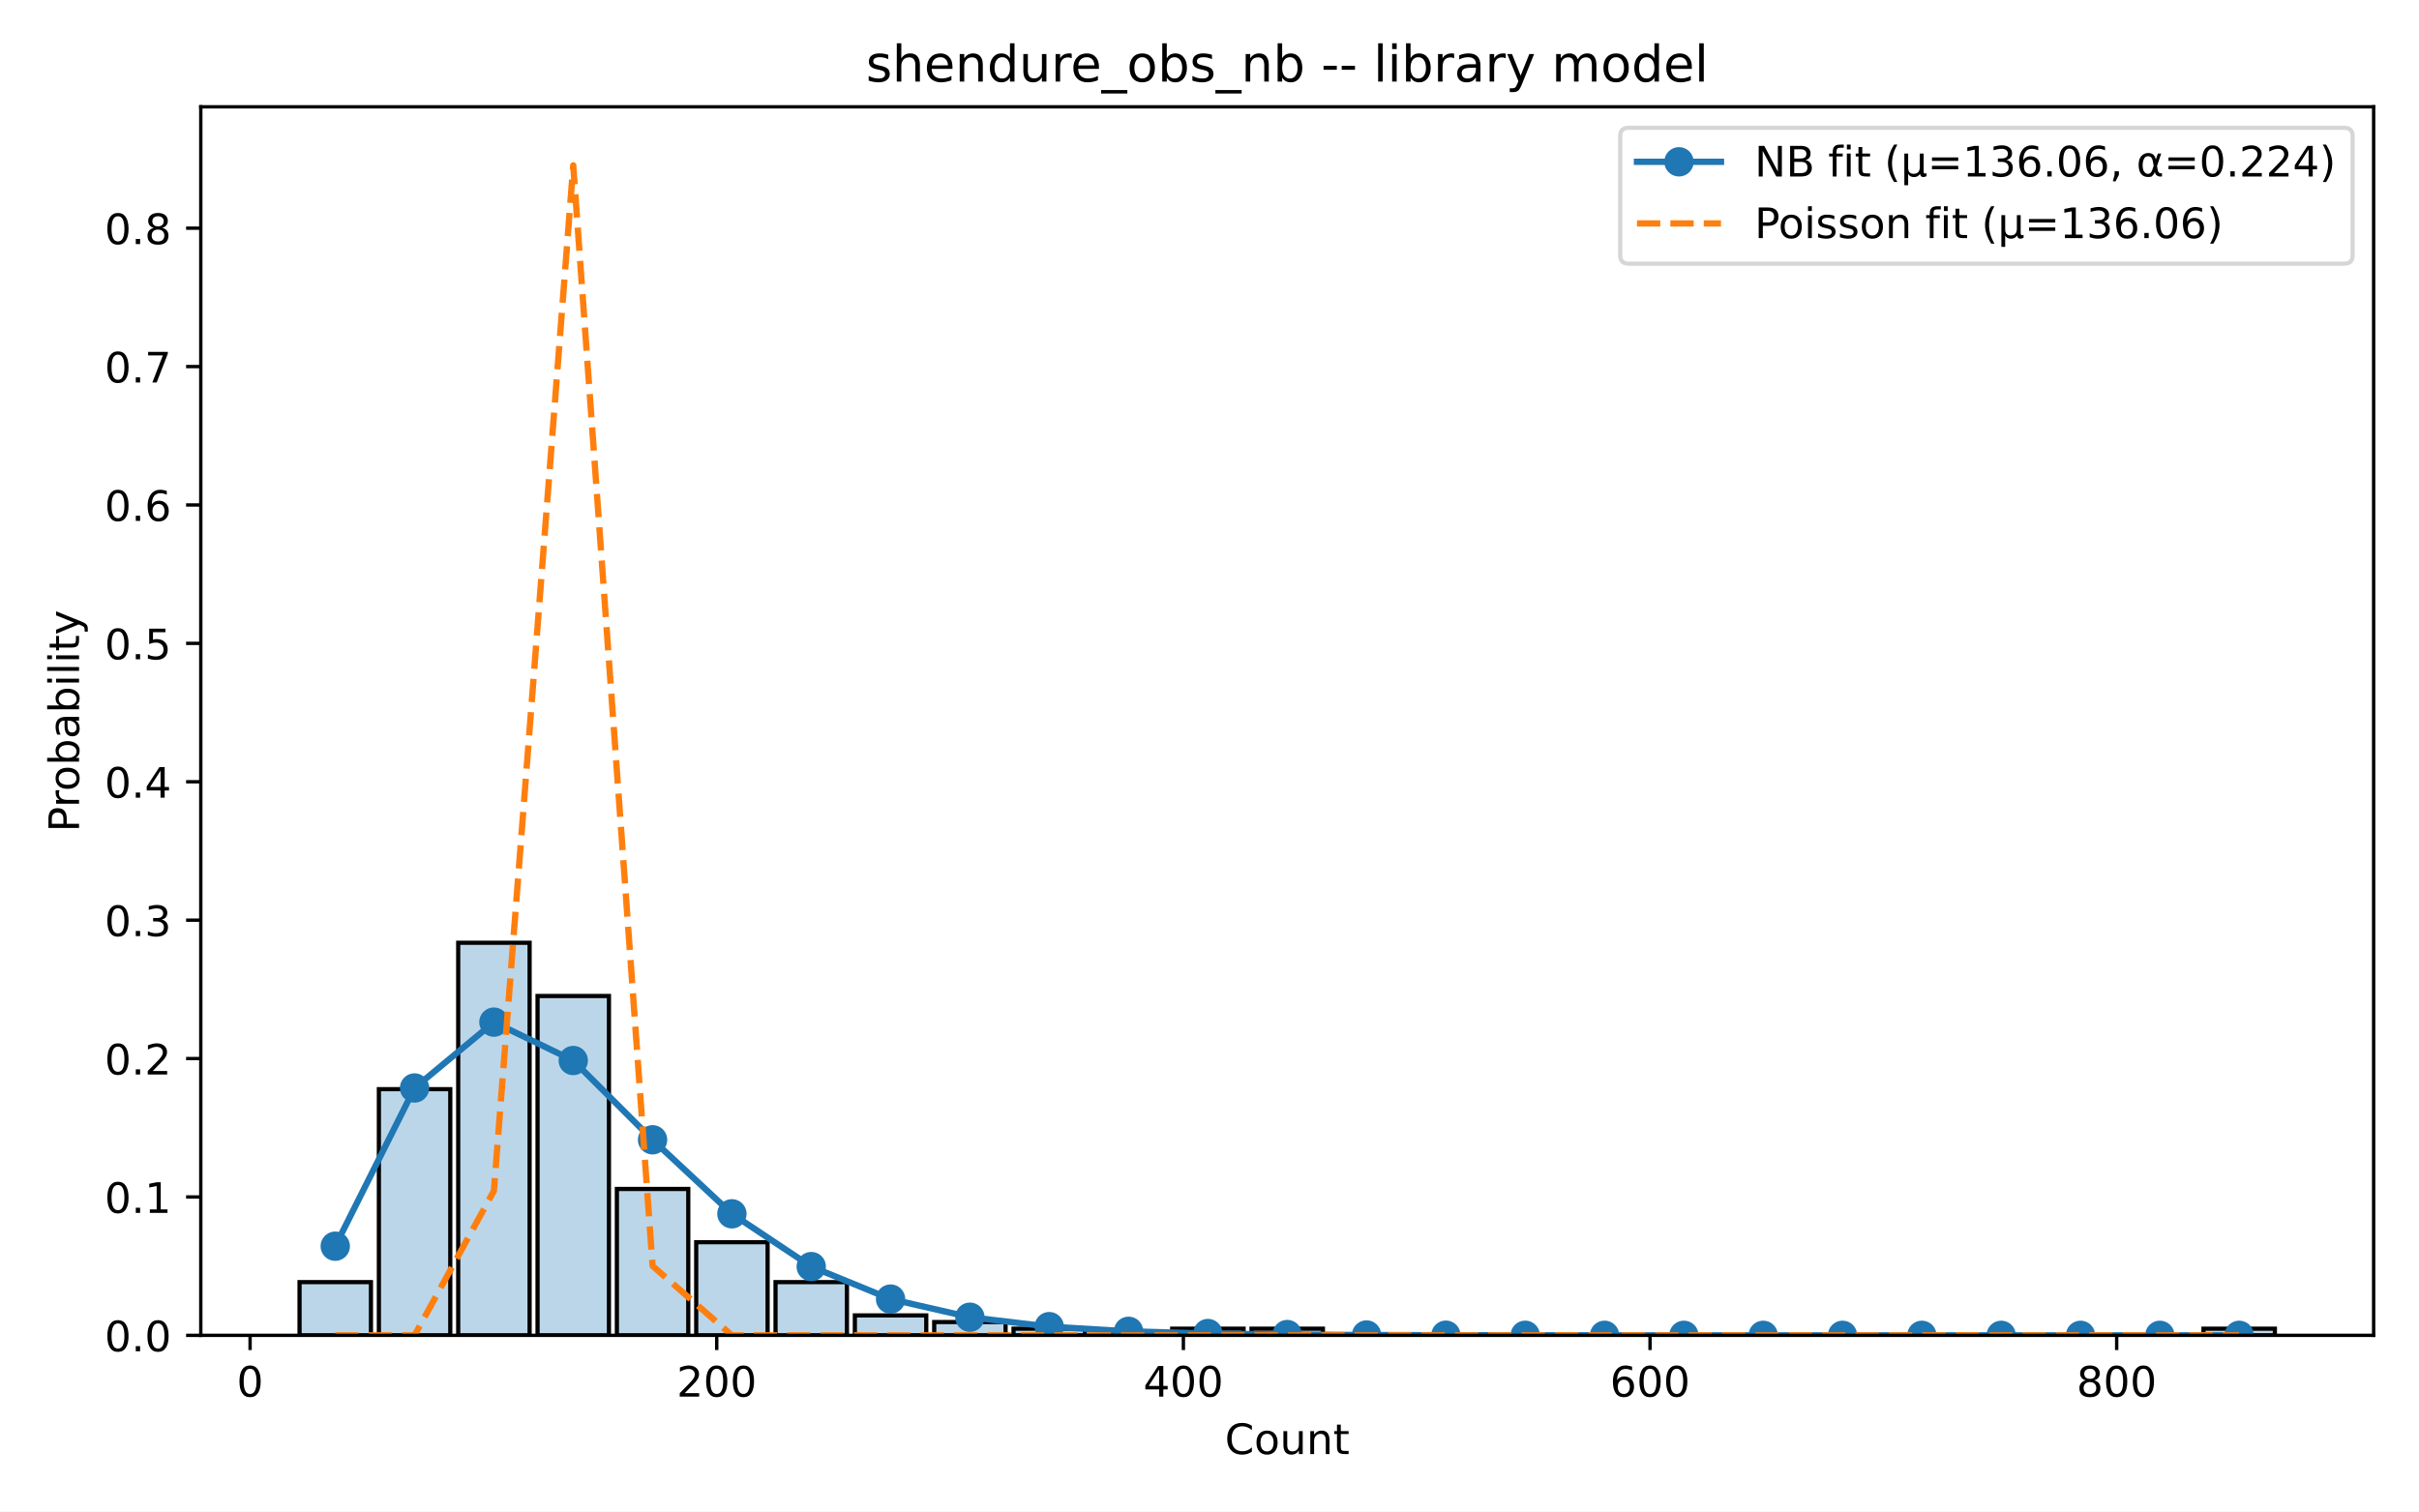
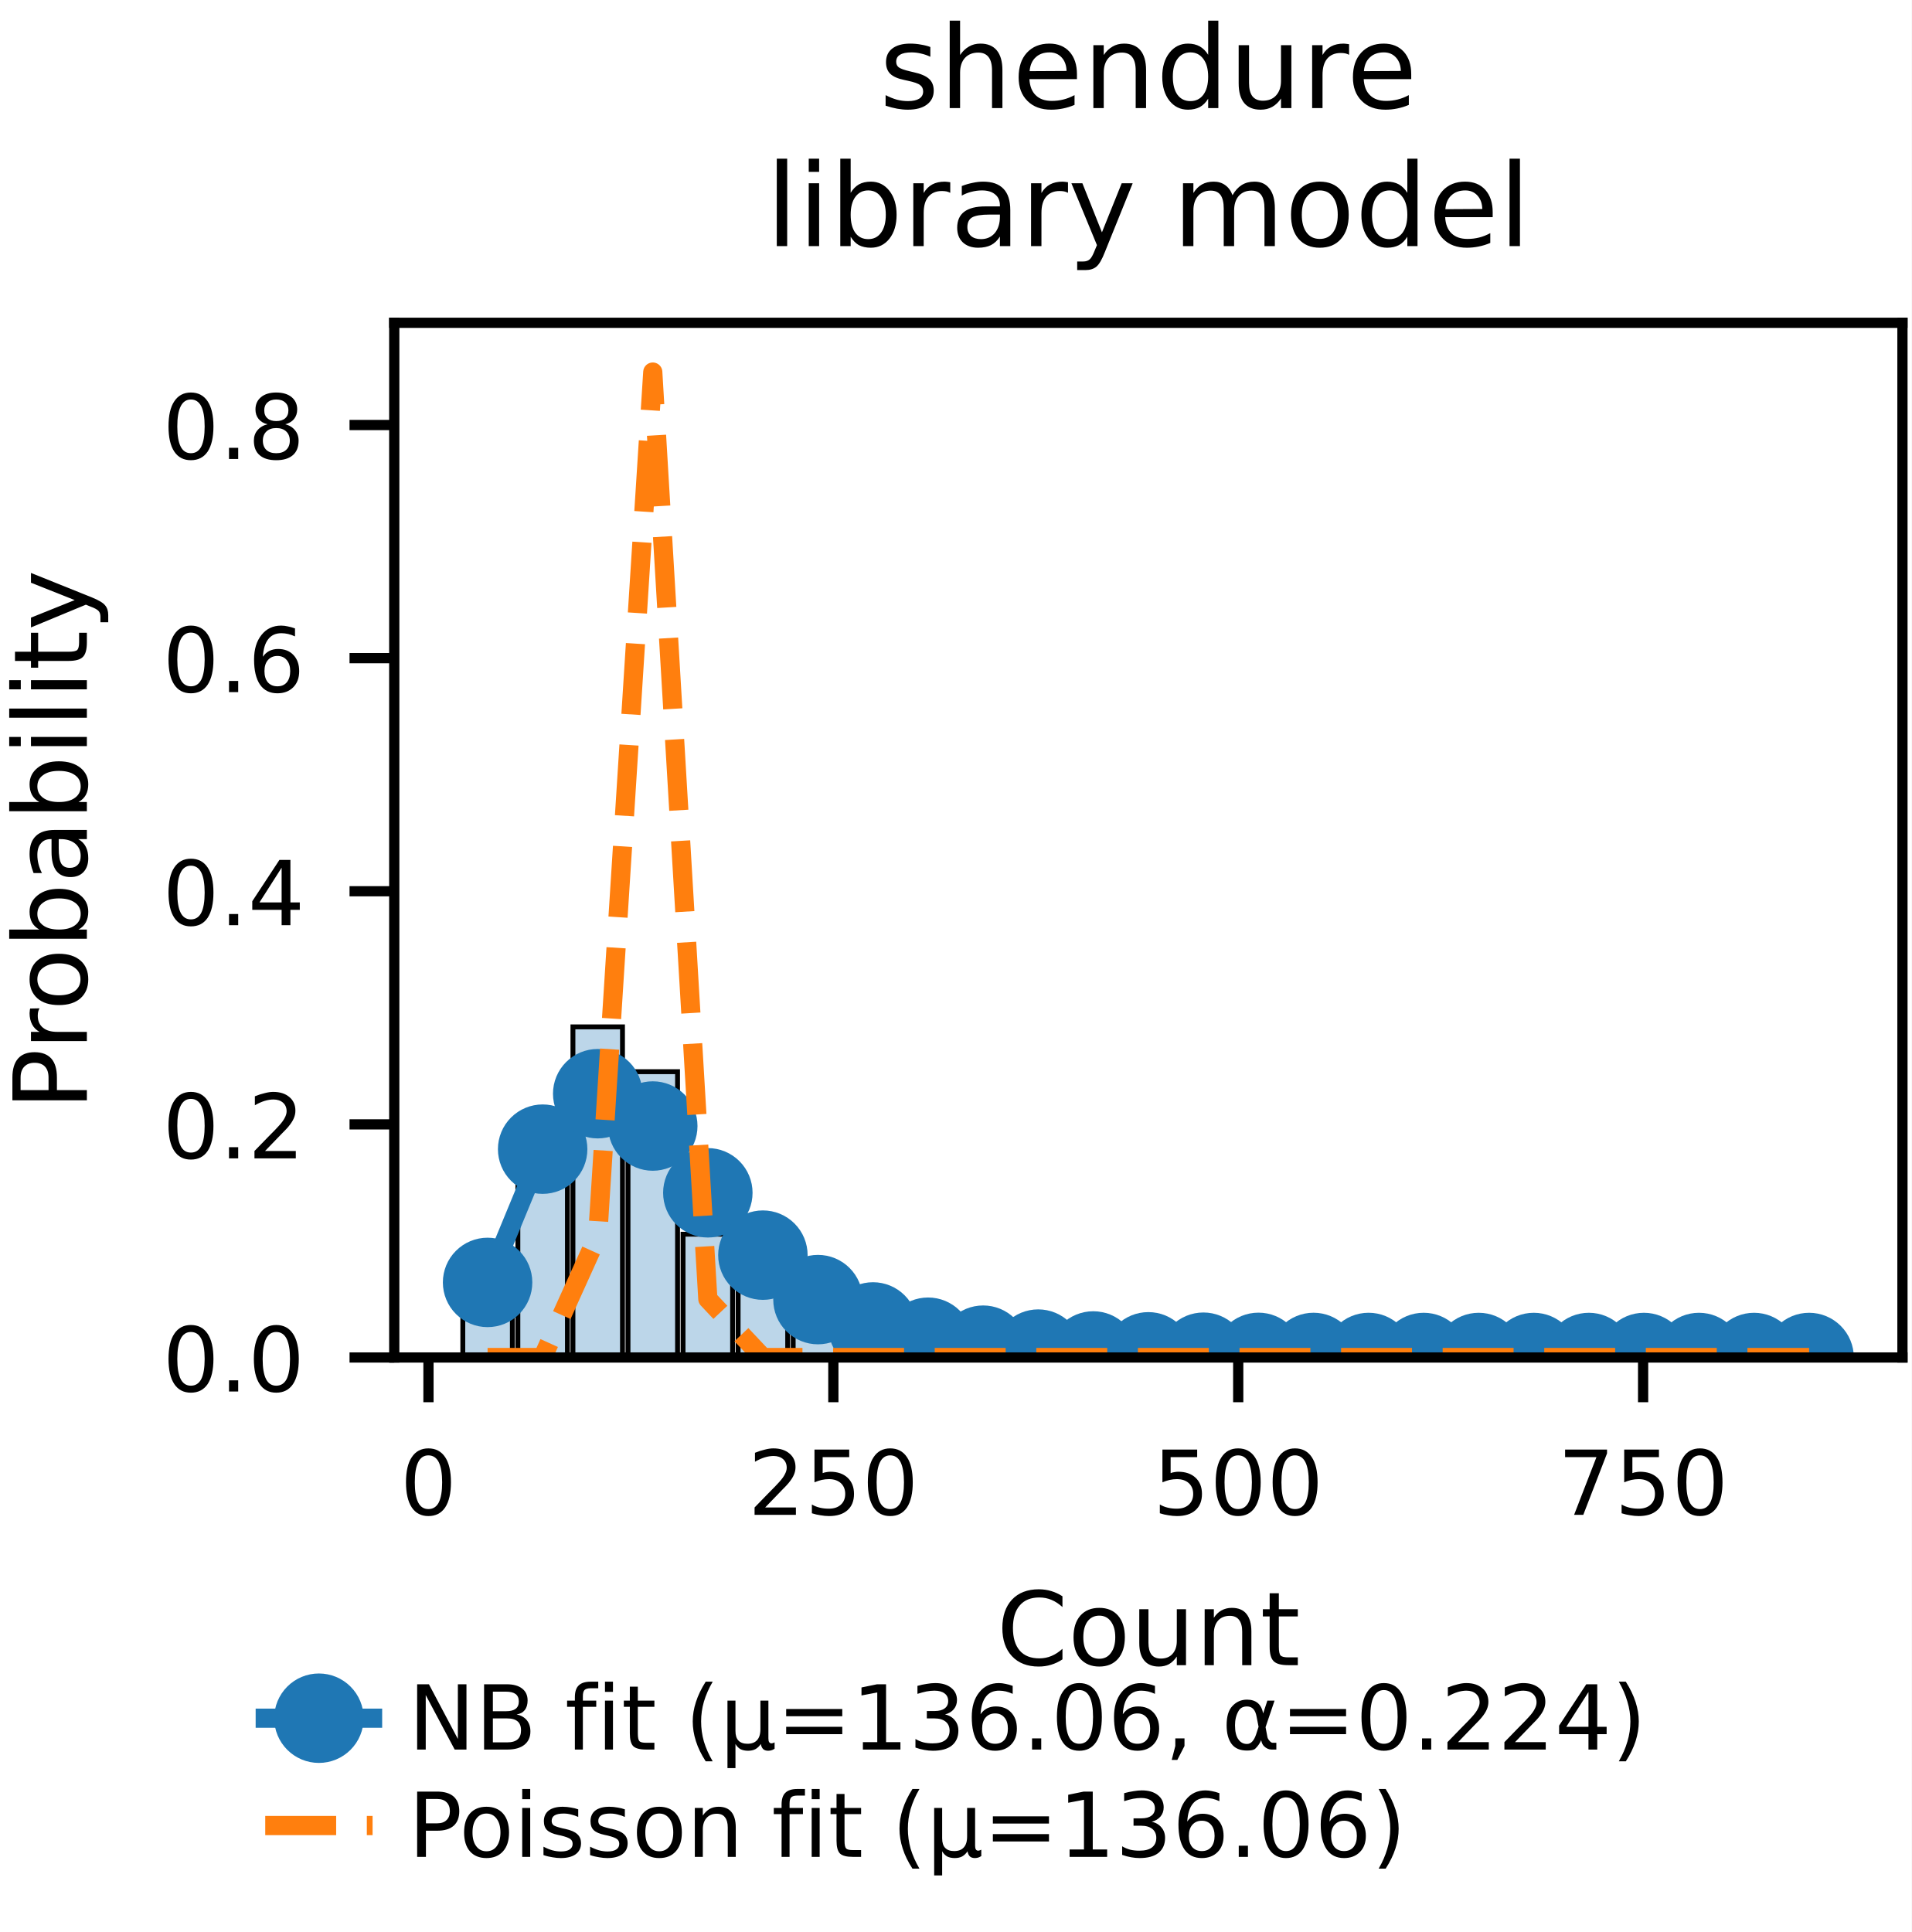
- <svg xmlns="http://www.w3.org/2000/svg" xmlns:xlink="http://www.w3.org/1999/xlink" width="576pt" height="360pt" viewBox="0 0 576 360" version="1.1">
+ <svg xmlns="http://www.w3.org/2000/svg" xmlns:xlink="http://www.w3.org/1999/xlink" width="149.6pt" height="151.2pt" viewBox="0 0 149.6 151.2" version="1.1">
  <defs>
    <style type="text/css">*{stroke-linejoin: round; stroke-linecap: butt}</style>
  </defs>
  <g id="figure_1">
    <g id="patch_1">
-       <path d="M 0 360  L 576 360  L 576 0  L 0 0  z " style="fill: #ffffff" />
+       <path d="M 0 151.2  L 149.6 151.2  L 149.6 0  L 0 0  z " style="fill: #ffffff" />
    </g>
    <g id="axes_1">
      <g id="patch_2">
-         <path d="M 47.81 318.04  L 565.2 318.04  L 565.2 25.44  L 47.81 25.44  z " style="fill: #ffffff" />
+         <path d="M 30.853 106.239  L 148.88 106.239  L 148.88 25.262  L 30.853 25.262  z " style="fill: #ffffff" />
      </g>
      <g id="patch_3">
-         <path d="M 71.328 318.04  L 88.328 318.04  L 88.328 305.362  L 71.328 305.362  z " clip-path="url(#p4a49d99db8)" style="fill: #1f77b4; fill-opacity: 0.3; stroke: #000000; stroke-linejoin: miter" />
+         <path d="M 36.218 106.239  L 40.096 106.239  L 40.096 102.73  L 36.218 102.73  z " clip-path="url(#pb33bfe26f0)" style="fill: #1f77b4; fill-opacity: 0.3; stroke: #000000; stroke-width: 0.381; stroke-linejoin: miter" />
      </g>
      <g id="patch_4">
-         <path d="M 90.217 318.04  L 107.218 318.04  L 107.218 259.406  L 90.217 259.406  z " clip-path="url(#p4a49d99db8)" style="fill: #1f77b4; fill-opacity: 0.3; stroke: #000000; stroke-linejoin: miter" />
+         <path d="M 40.527 106.239  L 44.405 106.239  L 44.405 90.012  L 40.527 90.012  z " clip-path="url(#pb33bfe26f0)" style="fill: #1f77b4; fill-opacity: 0.3; stroke: #000000; stroke-width: 0.381; stroke-linejoin: miter" />
      </g>
      <g id="patch_5">
-         <path d="M 109.107 318.04  L 126.108 318.04  L 126.108 224.543  L 109.107 224.543  z " clip-path="url(#p4a49d99db8)" style="fill: #1f77b4; fill-opacity: 0.3; stroke: #000000; stroke-linejoin: miter" />
+         <path d="M 44.836 106.239  L 48.714 106.239  L 48.714 80.364  L 44.836 80.364  z " clip-path="url(#pb33bfe26f0)" style="fill: #1f77b4; fill-opacity: 0.3; stroke: #000000; stroke-width: 0.381; stroke-linejoin: miter" />
      </g>
      <g id="patch_6">
-         <path d="M 127.997 318.04  L 144.998 318.04  L 144.998 237.22  L 127.997 237.22  z " clip-path="url(#p4a49d99db8)" style="fill: #1f77b4; fill-opacity: 0.3; stroke: #000000; stroke-linejoin: miter" />
+         <path d="M 49.145 106.239  L 53.023 106.239  L 53.023 83.872  L 49.145 83.872  z " clip-path="url(#pb33bfe26f0)" style="fill: #1f77b4; fill-opacity: 0.3; stroke: #000000; stroke-width: 0.381; stroke-linejoin: miter" />
      </g>
      <g id="patch_7">
-         <path d="M 146.887 318.04  L 163.887 318.04  L 163.887 283.177  L 146.887 283.177  z " clip-path="url(#p4a49d99db8)" style="fill: #1f77b4; fill-opacity: 0.3; stroke: #000000; stroke-linejoin: miter" />
+         <path d="M 53.454 106.239  L 57.332 106.239  L 57.332 96.59  L 53.454 96.59  z " clip-path="url(#pb33bfe26f0)" style="fill: #1f77b4; fill-opacity: 0.3; stroke: #000000; stroke-width: 0.381; stroke-linejoin: miter" />
      </g>
      <g id="patch_8">
-         <path d="M 165.776 318.04  L 182.777 318.04  L 182.777 295.854  L 165.776 295.854  z " clip-path="url(#p4a49d99db8)" style="fill: #1f77b4; fill-opacity: 0.3; stroke: #000000; stroke-linejoin: miter" />
+         <path d="M 57.763 106.239  L 61.642 106.239  L 61.642 100.099  L 57.763 100.099  z " clip-path="url(#pb33bfe26f0)" style="fill: #1f77b4; fill-opacity: 0.3; stroke: #000000; stroke-width: 0.381; stroke-linejoin: miter" />
      </g>
      <g id="patch_9">
-         <path d="M 184.666 318.04  L 201.667 318.04  L 201.667 305.362  L 184.666 305.362  z " clip-path="url(#p4a49d99db8)" style="fill: #1f77b4; fill-opacity: 0.3; stroke: #000000; stroke-linejoin: miter" />
+         <path d="M 62.072 106.239  L 65.951 106.239  L 65.951 102.73  L 62.072 102.73  z " clip-path="url(#pb33bfe26f0)" style="fill: #1f77b4; fill-opacity: 0.3; stroke: #000000; stroke-width: 0.381; stroke-linejoin: miter" />
      </g>
      <g id="patch_10">
-         <path d="M 203.556 318.04  L 220.557 318.04  L 220.557 313.286  L 203.556 313.286  z " clip-path="url(#p4a49d99db8)" style="fill: #1f77b4; fill-opacity: 0.3; stroke: #000000; stroke-linejoin: miter" />
+         <path d="M 66.382 106.239  L 70.26 106.239  L 70.26 104.923  L 66.382 104.923  z " clip-path="url(#pb33bfe26f0)" style="fill: #1f77b4; fill-opacity: 0.3; stroke: #000000; stroke-width: 0.381; stroke-linejoin: miter" />
      </g>
      <g id="patch_11">
-         <path d="M 222.446 318.04  L 239.446 318.04  L 239.446 314.871  L 222.446 314.871  z " clip-path="url(#p4a49d99db8)" style="fill: #1f77b4; fill-opacity: 0.3; stroke: #000000; stroke-linejoin: miter" />
+         <path d="M 70.691 106.239  L 74.569 106.239  L 74.569 105.362  L 70.691 105.362  z " clip-path="url(#pb33bfe26f0)" style="fill: #1f77b4; fill-opacity: 0.3; stroke: #000000; stroke-width: 0.381; stroke-linejoin: miter" />
      </g>
      <g id="patch_12">
-         <path d="M 241.335 318.04  L 258.336 318.04  L 258.336 316.455  L 241.335 316.455  z " clip-path="url(#p4a49d99db8)" style="fill: #1f77b4; fill-opacity: 0.3; stroke: #000000; stroke-linejoin: miter" />
+         <path d="M 75 106.239  L 78.878 106.239  L 78.878 105.8  L 75 105.8  z " clip-path="url(#pb33bfe26f0)" style="fill: #1f77b4; fill-opacity: 0.3; stroke: #000000; stroke-width: 0.381; stroke-linejoin: miter" />
      </g>
      <g id="patch_13">
-         <path d="M 260.225 318.04  L 277.226 318.04  L 277.226 318.04  L 260.225 318.04  z " clip-path="url(#p4a49d99db8)" style="fill: #1f77b4; fill-opacity: 0.3; stroke: #000000; stroke-linejoin: miter" />
+         <path d="M 79.309 106.239  L 83.187 106.239  L 83.187 106.239  L 79.309 106.239  z " clip-path="url(#pb33bfe26f0)" style="fill: #1f77b4; fill-opacity: 0.3; stroke: #000000; stroke-width: 0.381; stroke-linejoin: miter" />
      </g>
      <g id="patch_14">
-         <path d="M 279.115 318.04  L 296.116 318.04  L 296.116 316.455  L 279.115 316.455  z " clip-path="url(#p4a49d99db8)" style="fill: #1f77b4; fill-opacity: 0.3; stroke: #000000; stroke-linejoin: miter" />
+         <path d="M 83.618 106.239  L 87.496 106.239  L 87.496 105.8  L 83.618 105.8  z " clip-path="url(#pb33bfe26f0)" style="fill: #1f77b4; fill-opacity: 0.3; stroke: #000000; stroke-width: 0.381; stroke-linejoin: miter" />
      </g>
      <g id="patch_15">
-         <path d="M 298.005 318.04  L 315.005 318.04  L 315.005 316.455  L 298.005 316.455  z " clip-path="url(#p4a49d99db8)" style="fill: #1f77b4; fill-opacity: 0.3; stroke: #000000; stroke-linejoin: miter" />
+         <path d="M 87.927 106.239  L 91.806 106.239  L 91.806 105.8  L 87.927 105.8  z " clip-path="url(#pb33bfe26f0)" style="fill: #1f77b4; fill-opacity: 0.3; stroke: #000000; stroke-width: 0.381; stroke-linejoin: miter" />
      </g>
      <g id="patch_16">
-         <path d="M 316.894 318.04  L 333.895 318.04  L 333.895 318.04  L 316.894 318.04  z " clip-path="url(#p4a49d99db8)" style="fill: #1f77b4; fill-opacity: 0.3; stroke: #000000; stroke-linejoin: miter" />
+         <path d="M 92.236 106.239  L 96.115 106.239  L 96.115 106.239  L 92.236 106.239  z " clip-path="url(#pb33bfe26f0)" style="fill: #1f77b4; fill-opacity: 0.3; stroke: #000000; stroke-width: 0.381; stroke-linejoin: miter" />
      </g>
      <g id="patch_17">
-         <path d="M 335.784 318.04  L 352.785 318.04  L 352.785 318.04  L 335.784 318.04  z " clip-path="url(#p4a49d99db8)" style="fill: #1f77b4; fill-opacity: 0.3; stroke: #000000; stroke-linejoin: miter" />
+         <path d="M 96.546 106.239  L 100.424 106.239  L 100.424 106.239  L 96.546 106.239  z " clip-path="url(#pb33bfe26f0)" style="fill: #1f77b4; fill-opacity: 0.3; stroke: #000000; stroke-width: 0.381; stroke-linejoin: miter" />
      </g>
      <g id="patch_18">
-         <path d="M 354.674 318.04  L 371.675 318.04  L 371.675 318.04  L 354.674 318.04  z " clip-path="url(#p4a49d99db8)" style="fill: #1f77b4; fill-opacity: 0.3; stroke: #000000; stroke-linejoin: miter" />
+         <path d="M 100.855 106.239  L 104.733 106.239  L 104.733 106.239  L 100.855 106.239  z " clip-path="url(#pb33bfe26f0)" style="fill: #1f77b4; fill-opacity: 0.3; stroke: #000000; stroke-width: 0.381; stroke-linejoin: miter" />
      </g>
      <g id="patch_19">
-         <path d="M 373.564 318.04  L 390.564 318.04  L 390.564 318.04  L 373.564 318.04  z " clip-path="url(#p4a49d99db8)" style="fill: #1f77b4; fill-opacity: 0.3; stroke: #000000; stroke-linejoin: miter" />
+         <path d="M 105.164 106.239  L 109.042 106.239  L 109.042 106.239  L 105.164 106.239  z " clip-path="url(#pb33bfe26f0)" style="fill: #1f77b4; fill-opacity: 0.3; stroke: #000000; stroke-width: 0.381; stroke-linejoin: miter" />
      </g>
      <g id="patch_20">
-         <path d="M 392.453 318.04  L 409.454 318.04  L 409.454 318.04  L 392.453 318.04  z " clip-path="url(#p4a49d99db8)" style="fill: #1f77b4; fill-opacity: 0.3; stroke: #000000; stroke-linejoin: miter" />
+         <path d="M 109.473 106.239  L 113.351 106.239  L 113.351 106.239  L 109.473 106.239  z " clip-path="url(#pb33bfe26f0)" style="fill: #1f77b4; fill-opacity: 0.3; stroke: #000000; stroke-width: 0.381; stroke-linejoin: miter" />
      </g>
      <g id="patch_21">
-         <path d="M 411.343 318.04  L 428.344 318.04  L 428.344 318.04  L 411.343 318.04  z " clip-path="url(#p4a49d99db8)" style="fill: #1f77b4; fill-opacity: 0.3; stroke: #000000; stroke-linejoin: miter" />
+         <path d="M 113.782 106.239  L 117.66 106.239  L 117.66 106.239  L 113.782 106.239  z " clip-path="url(#pb33bfe26f0)" style="fill: #1f77b4; fill-opacity: 0.3; stroke: #000000; stroke-width: 0.381; stroke-linejoin: miter" />
      </g>
      <g id="patch_22">
-         <path d="M 430.233 318.04  L 447.234 318.04  L 447.234 318.04  L 430.233 318.04  z " clip-path="url(#p4a49d99db8)" style="fill: #1f77b4; fill-opacity: 0.3; stroke: #000000; stroke-linejoin: miter" />
+         <path d="M 118.091 106.239  L 121.969 106.239  L 121.969 106.239  L 118.091 106.239  z " clip-path="url(#pb33bfe26f0)" style="fill: #1f77b4; fill-opacity: 0.3; stroke: #000000; stroke-width: 0.381; stroke-linejoin: miter" />
      </g>
      <g id="patch_23">
-         <path d="M 449.123 318.04  L 466.123 318.04  L 466.123 318.04  L 449.123 318.04  z " clip-path="url(#p4a49d99db8)" style="fill: #1f77b4; fill-opacity: 0.3; stroke: #000000; stroke-linejoin: miter" />
+         <path d="M 122.4 106.239  L 126.279 106.239  L 126.279 106.239  L 122.4 106.239  z " clip-path="url(#pb33bfe26f0)" style="fill: #1f77b4; fill-opacity: 0.3; stroke: #000000; stroke-width: 0.381; stroke-linejoin: miter" />
      </g>
      <g id="patch_24">
-         <path d="M 468.012 318.04  L 485.013 318.04  L 485.013 318.04  L 468.012 318.04  z " clip-path="url(#p4a49d99db8)" style="fill: #1f77b4; fill-opacity: 0.3; stroke: #000000; stroke-linejoin: miter" />
+         <path d="M 126.71 106.239  L 130.588 106.239  L 130.588 106.239  L 126.71 106.239  z " clip-path="url(#pb33bfe26f0)" style="fill: #1f77b4; fill-opacity: 0.3; stroke: #000000; stroke-width: 0.381; stroke-linejoin: miter" />
      </g>
      <g id="patch_25">
-         <path d="M 486.902 318.04  L 503.903 318.04  L 503.903 318.04  L 486.902 318.04  z " clip-path="url(#p4a49d99db8)" style="fill: #1f77b4; fill-opacity: 0.3; stroke: #000000; stroke-linejoin: miter" />
+         <path d="M 131.019 106.239  L 134.897 106.239  L 134.897 106.239  L 131.019 106.239  z " clip-path="url(#pb33bfe26f0)" style="fill: #1f77b4; fill-opacity: 0.3; stroke: #000000; stroke-width: 0.381; stroke-linejoin: miter" />
      </g>
      <g id="patch_26">
-         <path d="M 505.792 318.04  L 522.793 318.04  L 522.793 318.04  L 505.792 318.04  z " clip-path="url(#p4a49d99db8)" style="fill: #1f77b4; fill-opacity: 0.3; stroke: #000000; stroke-linejoin: miter" />
+         <path d="M 135.328 106.239  L 139.206 106.239  L 139.206 106.239  L 135.328 106.239  z " clip-path="url(#pb33bfe26f0)" style="fill: #1f77b4; fill-opacity: 0.3; stroke: #000000; stroke-width: 0.381; stroke-linejoin: miter" />
      </g>
      <g id="patch_27">
-         <path d="M 524.682 318.04  L 541.682 318.04  L 541.682 316.455  L 524.682 316.455  z " clip-path="url(#p4a49d99db8)" style="fill: #1f77b4; fill-opacity: 0.3; stroke: #000000; stroke-linejoin: miter" />
+         <path d="M 139.637 106.239  L 143.515 106.239  L 143.515 105.8  L 139.637 105.8  z " clip-path="url(#pb33bfe26f0)" style="fill: #1f77b4; fill-opacity: 0.3; stroke: #000000; stroke-width: 0.381; stroke-linejoin: miter" />
      </g>
      <g id="matplotlib.axis_1">
        <g id="xtick_1">
          <g id="line2d_1">
            <defs>
-               <path id="m547b932830" d="M 0 0  L 0 3.5  " style="stroke: #000000; stroke-width: 0.8" />
+               <path id="m28bc0f1071" d="M 0 0  L 0 3.5  " style="stroke: #000000; stroke-width: 0.8" />
            </defs>
            <g>
-               <use xlink:href="#m547b932830" x="59.549" y="318.04" style="stroke: #000000; stroke-width: 0.8" />
+               <use xlink:href="#m28bc0f1071" x="33.531" y="106.239" style="stroke: #000000; stroke-width: 0.8" />
            </g>
          </g>
          <g id="text_1">
-             <text style="font-size: 10px; font-family: 'DejaVu Sans', 'Bitstream Vera Sans', 'Computer Modern Sans Serif', 'Lucida Grande', 'Verdana', 'Geneva', 'Lucid', 'Arial', 'Helvetica', 'Avant Garde', sans-serif; text-anchor: middle" x="59.549" y="332.638" transform="rotate(-0 59.54942 332.6384)">0</text>
+             <text style="font-size: 7px; font-family: 'DejaVu Sans', 'Bitstream Vera Sans', 'Computer Modern Sans Serif', 'Lucida Grande', 'Verdana', 'Geneva', 'Lucid', 'Arial', 'Helvetica', 'Avant Garde', sans-serif; text-anchor: middle" x="33.531" y="118.557" transform="rotate(-0 33.53081 118.5573)">0</text>
          </g>
        </g>
        <g id="xtick_2">
          <g id="line2d_2">
            <g>
-               <use xlink:href="#m547b932830" x="170.666" y="318.04" style="stroke: #000000; stroke-width: 0.8" />
+               <use xlink:href="#m28bc0f1071" x="65.216" y="106.239" style="stroke: #000000; stroke-width: 0.8" />
            </g>
          </g>
          <g id="text_2">
-             <text style="font-size: 10px; font-family: 'DejaVu Sans', 'Bitstream Vera Sans', 'Computer Modern Sans Serif', 'Lucida Grande', 'Verdana', 'Geneva', 'Lucid', 'Arial', 'Helvetica', 'Avant Garde', sans-serif; text-anchor: middle" x="170.666" y="332.638" transform="rotate(-0 170.6655 332.6384)">200</text>
+             <text style="font-size: 7px; font-family: 'DejaVu Sans', 'Bitstream Vera Sans', 'Computer Modern Sans Serif', 'Lucida Grande', 'Verdana', 'Geneva', 'Lucid', 'Arial', 'Helvetica', 'Avant Garde', sans-serif; text-anchor: middle" x="65.216" y="118.557" transform="rotate(-0 65.21562 118.5573)">250</text>
          </g>
        </g>
        <g id="xtick_3">
          <g id="line2d_3">
            <g>
-               <use xlink:href="#m547b932830" x="281.782" y="318.04" style="stroke: #000000; stroke-width: 0.8" />
+               <use xlink:href="#m28bc0f1071" x="96.9" y="106.239" style="stroke: #000000; stroke-width: 0.8" />
            </g>
          </g>
          <g id="text_3">
-             <text style="font-size: 10px; font-family: 'DejaVu Sans', 'Bitstream Vera Sans', 'Computer Modern Sans Serif', 'Lucida Grande', 'Verdana', 'Geneva', 'Lucid', 'Arial', 'Helvetica', 'Avant Garde', sans-serif; text-anchor: middle" x="281.782" y="332.638" transform="rotate(-0 281.7817 332.6384)">400</text>
+             <text style="font-size: 7px; font-family: 'DejaVu Sans', 'Bitstream Vera Sans', 'Computer Modern Sans Serif', 'Lucida Grande', 'Verdana', 'Geneva', 'Lucid', 'Arial', 'Helvetica', 'Avant Garde', sans-serif; text-anchor: middle" x="96.9" y="118.557" transform="rotate(-0 96.90043 118.5573)">500</text>
          </g>
        </g>
        <g id="xtick_4">
          <g id="line2d_4">
            <g>
-               <use xlink:href="#m547b932830" x="392.898" y="318.04" style="stroke: #000000; stroke-width: 0.8" />
+               <use xlink:href="#m28bc0f1071" x="128.585" y="106.239" style="stroke: #000000; stroke-width: 0.8" />
            </g>
          </g>
          <g id="text_4">
-             <text style="font-size: 10px; font-family: 'DejaVu Sans', 'Bitstream Vera Sans', 'Computer Modern Sans Serif', 'Lucida Grande', 'Verdana', 'Geneva', 'Lucid', 'Arial', 'Helvetica', 'Avant Garde', sans-serif; text-anchor: middle" x="392.898" y="332.638" transform="rotate(-0 392.8978 332.6384)">600</text>
-           </g>
-         </g>
-         <g id="xtick_5">
-           <g id="line2d_5">
-             <g>
-               <use xlink:href="#m547b932830" x="504.014" y="318.04" style="stroke: #000000; stroke-width: 0.8" />
-             </g>
-           </g>
-           <g id="text_5">
-             <text style="font-size: 10px; font-family: 'DejaVu Sans', 'Bitstream Vera Sans', 'Computer Modern Sans Serif', 'Lucida Grande', 'Verdana', 'Geneva', 'Lucid', 'Arial', 'Helvetica', 'Avant Garde', sans-serif; text-anchor: middle" x="504.014" y="332.638" transform="rotate(-0 504.0139 332.6384)">800</text>
-           </g>
-         </g>
-         <g id="text_6">
-           <text style="font-size: 10px; font-family: 'DejaVu Sans', 'Bitstream Vera Sans', 'Computer Modern Sans Serif', 'Lucida Grande', 'Verdana', 'Geneva', 'Lucid', 'Arial', 'Helvetica', 'Avant Garde', sans-serif; text-anchor: middle" x="306.505" y="346.317" transform="rotate(-0 306.505 346.3166)">Count</text>
+             <text style="font-size: 7px; font-family: 'DejaVu Sans', 'Bitstream Vera Sans', 'Computer Modern Sans Serif', 'Lucida Grande', 'Verdana', 'Geneva', 'Lucid', 'Arial', 'Helvetica', 'Avant Garde', sans-serif; text-anchor: middle" x="128.585" y="118.557" transform="rotate(-0 128.5852 118.5573)">750</text>
+           </g>
+         </g>
+         <g id="text_5">
+           <text style="font-size: 8px; font-family: 'DejaVu Sans', 'Bitstream Vera Sans', 'Computer Modern Sans Serif', 'Lucida Grande', 'Verdana', 'Geneva', 'Lucid', 'Arial', 'Helvetica', 'Avant Garde', sans-serif; text-anchor: middle" x="89.866" y="130.317" transform="rotate(-0 89.86641 130.317)">Count</text>
        </g>
      </g>
      <g id="matplotlib.axis_2">
        <g id="ytick_1">
+           <g id="line2d_5">
+             <defs>
+               <path id="m9a49ad0083" d="M 0 0  L -3.5 0  " style="stroke: #000000; stroke-width: 0.8" />
+             </defs>
+             <g>
+               <use xlink:href="#m9a49ad0083" x="30.853" y="106.239" style="stroke: #000000; stroke-width: 0.8" />
+             </g>
+           </g>
+           <g id="text_6">
+             <text style="font-size: 7px; font-family: 'DejaVu Sans', 'Bitstream Vera Sans', 'Computer Modern Sans Serif', 'Lucida Grande', 'Verdana', 'Geneva', 'Lucid', 'Arial', 'Helvetica', 'Avant Garde', sans-serif; text-anchor: end" x="23.853" y="108.898" transform="rotate(-0 23.85281 108.8981)">0.0</text>
+           </g>
+         </g>
+         <g id="ytick_2">
          <g id="line2d_6">
-             <defs>
-               <path id="mcc34c2661d" d="M 0 0  L -3.5 0  " style="stroke: #000000; stroke-width: 0.8" />
-             </defs>
-             <g>
-               <use xlink:href="#mcc34c2661d" x="47.81" y="318.04" style="stroke: #000000; stroke-width: 0.8" />
+             <g>
+               <use xlink:href="#m9a49ad0083" x="30.853" y="87.995" style="stroke: #000000; stroke-width: 0.8" />
            </g>
          </g>
          <g id="text_7">
-             <text style="font-size: 10px; font-family: 'DejaVu Sans', 'Bitstream Vera Sans', 'Computer Modern Sans Serif', 'Lucida Grande', 'Verdana', 'Geneva', 'Lucid', 'Arial', 'Helvetica', 'Avant Garde', sans-serif; text-anchor: end" x="40.81" y="321.839" transform="rotate(-0 40.81 321.8392)">0.0</text>
-           </g>
-         </g>
-         <g id="ytick_2">
+             <text style="font-size: 7px; font-family: 'DejaVu Sans', 'Bitstream Vera Sans', 'Computer Modern Sans Serif', 'Lucida Grande', 'Verdana', 'Geneva', 'Lucid', 'Arial', 'Helvetica', 'Avant Garde', sans-serif; text-anchor: end" x="23.853" y="90.654" transform="rotate(-0 23.85281 90.65374)">0.2</text>
+           </g>
+         </g>
+         <g id="ytick_3">
          <g id="line2d_7">
            <g>
-               <use xlink:href="#mcc34c2661d" x="47.81" y="285.078" style="stroke: #000000; stroke-width: 0.8" />
+               <use xlink:href="#m9a49ad0083" x="30.853" y="69.75" style="stroke: #000000; stroke-width: 0.8" />
            </g>
          </g>
          <g id="text_8">
-             <text style="font-size: 10px; font-family: 'DejaVu Sans', 'Bitstream Vera Sans', 'Computer Modern Sans Serif', 'Lucida Grande', 'Verdana', 'Geneva', 'Lucid', 'Arial', 'Helvetica', 'Avant Garde', sans-serif; text-anchor: end" x="40.81" y="288.877" transform="rotate(-0 40.81 288.8774)">0.1</text>
-           </g>
-         </g>
-         <g id="ytick_3">
+             <text style="font-size: 7px; font-family: 'DejaVu Sans', 'Bitstream Vera Sans', 'Computer Modern Sans Serif', 'Lucida Grande', 'Verdana', 'Geneva', 'Lucid', 'Arial', 'Helvetica', 'Avant Garde', sans-serif; text-anchor: end" x="23.853" y="72.409" transform="rotate(-0 23.85281 72.40939)">0.4</text>
+           </g>
+         </g>
+         <g id="ytick_4">
          <g id="line2d_8">
            <g>
-               <use xlink:href="#mcc34c2661d" x="47.81" y="252.116" style="stroke: #000000; stroke-width: 0.8" />
+               <use xlink:href="#m9a49ad0083" x="30.853" y="51.506" style="stroke: #000000; stroke-width: 0.8" />
            </g>
          </g>
          <g id="text_9">
-             <text style="font-size: 10px; font-family: 'DejaVu Sans', 'Bitstream Vera Sans', 'Computer Modern Sans Serif', 'Lucida Grande', 'Verdana', 'Geneva', 'Lucid', 'Arial', 'Helvetica', 'Avant Garde', sans-serif; text-anchor: end" x="40.81" y="255.916" transform="rotate(-0 40.81 255.9156)">0.2</text>
-           </g>
-         </g>
-         <g id="ytick_4">
+             <text style="font-size: 7px; font-family: 'DejaVu Sans', 'Bitstream Vera Sans', 'Computer Modern Sans Serif', 'Lucida Grande', 'Verdana', 'Geneva', 'Lucid', 'Arial', 'Helvetica', 'Avant Garde', sans-serif; text-anchor: end" x="23.853" y="54.165" transform="rotate(-0 23.85281 54.16505)">0.6</text>
+           </g>
+         </g>
+         <g id="ytick_5">
          <g id="line2d_9">
            <g>
-               <use xlink:href="#mcc34c2661d" x="47.81" y="219.155" style="stroke: #000000; stroke-width: 0.8" />
+               <use xlink:href="#m9a49ad0083" x="30.853" y="33.262" style="stroke: #000000; stroke-width: 0.8" />
            </g>
          </g>
          <g id="text_10">
-             <text style="font-size: 10px; font-family: 'DejaVu Sans', 'Bitstream Vera Sans', 'Computer Modern Sans Serif', 'Lucida Grande', 'Verdana', 'Geneva', 'Lucid', 'Arial', 'Helvetica', 'Avant Garde', sans-serif; text-anchor: end" x="40.81" y="222.954" transform="rotate(-0 40.81 222.9538)">0.3</text>
-           </g>
-         </g>
-         <g id="ytick_5">
-           <g id="line2d_10">
-             <g>
-               <use xlink:href="#mcc34c2661d" x="47.81" y="186.193" style="stroke: #000000; stroke-width: 0.8" />
-             </g>
-           </g>
-           <g id="text_11">
-             <text style="font-size: 10px; font-family: 'DejaVu Sans', 'Bitstream Vera Sans', 'Computer Modern Sans Serif', 'Lucida Grande', 'Verdana', 'Geneva', 'Lucid', 'Arial', 'Helvetica', 'Avant Garde', sans-serif; text-anchor: end" x="40.81" y="189.992" transform="rotate(-0 40.81 189.992)">0.4</text>
-           </g>
-         </g>
-         <g id="ytick_6">
-           <g id="line2d_11">
-             <g>
-               <use xlink:href="#mcc34c2661d" x="47.81" y="153.231" style="stroke: #000000; stroke-width: 0.8" />
-             </g>
-           </g>
-           <g id="text_12">
-             <text style="font-size: 10px; font-family: 'DejaVu Sans', 'Bitstream Vera Sans', 'Computer Modern Sans Serif', 'Lucida Grande', 'Verdana', 'Geneva', 'Lucid', 'Arial', 'Helvetica', 'Avant Garde', sans-serif; text-anchor: end" x="40.81" y="157.03" transform="rotate(-0 40.81 157.0301)">0.5</text>
-           </g>
-         </g>
-         <g id="ytick_7">
-           <g id="line2d_12">
-             <g>
-               <use xlink:href="#mcc34c2661d" x="47.81" y="120.269" style="stroke: #000000; stroke-width: 0.8" />
-             </g>
-           </g>
-           <g id="text_13">
-             <text style="font-size: 10px; font-family: 'DejaVu Sans', 'Bitstream Vera Sans', 'Computer Modern Sans Serif', 'Lucida Grande', 'Verdana', 'Geneva', 'Lucid', 'Arial', 'Helvetica', 'Avant Garde', sans-serif; text-anchor: end" x="40.81" y="124.068" transform="rotate(-0 40.81 124.0683)">0.6</text>
-           </g>
-         </g>
-         <g id="ytick_8">
-           <g id="line2d_13">
-             <g>
-               <use xlink:href="#mcc34c2661d" x="47.81" y="87.307" style="stroke: #000000; stroke-width: 0.8" />
-             </g>
-           </g>
-           <g id="text_14">
-             <text style="font-size: 10px; font-family: 'DejaVu Sans', 'Bitstream Vera Sans', 'Computer Modern Sans Serif', 'Lucida Grande', 'Verdana', 'Geneva', 'Lucid', 'Arial', 'Helvetica', 'Avant Garde', sans-serif; text-anchor: end" x="40.81" y="91.107" transform="rotate(-0 40.81 91.10652)">0.7</text>
-           </g>
-         </g>
-         <g id="ytick_9">
-           <g id="line2d_14">
-             <g>
-               <use xlink:href="#mcc34c2661d" x="47.81" y="54.345" style="stroke: #000000; stroke-width: 0.8" />
-             </g>
-           </g>
-           <g id="text_15">
-             <text style="font-size: 10px; font-family: 'DejaVu Sans', 'Bitstream Vera Sans', 'Computer Modern Sans Serif', 'Lucida Grande', 'Verdana', 'Geneva', 'Lucid', 'Arial', 'Helvetica', 'Avant Garde', sans-serif; text-anchor: end" x="40.81" y="58.145" transform="rotate(-0 40.81 58.14471)">0.8</text>
-           </g>
-         </g>
-         <g id="text_16">
-           <text style="font-size: 10px; font-family: 'DejaVu Sans', 'Bitstream Vera Sans', 'Computer Modern Sans Serif', 'Lucida Grande', 'Verdana', 'Geneva', 'Lucid', 'Arial', 'Helvetica', 'Avant Garde', sans-serif; text-anchor: middle" x="18.827" y="171.74" transform="rotate(-90 18.82719 171.74)">Probability</text>
-         </g>
-       </g>
-       <g id="line2d_15">
-         <path d="M 79.828 296.809  L 98.718 259.125  L 117.608 243.443  L 136.497 252.584  L 155.387 271.467  L 174.277 289.093  L 193.167 301.668  L 212.056 309.402  L 230.946 313.72  L 249.836 315.968  L 268.726 317.08  L 287.615 317.608  L 306.505 317.85  L 325.395 317.958  L 344.284 318.005  L 363.174 318.026  L 382.064 318.034  L 400.954 318.038  L 419.843 318.039  L 438.733 318.04  L 457.623 318.04  L 476.513 318.04  L 495.402 318.04  L 514.292 318.04  L 533.182 318.04  " clip-path="url(#p4a49d99db8)" style="fill: none; stroke: #1f77b4; stroke-width: 1.5; stroke-linecap: square" />
+             <text style="font-size: 7px; font-family: 'DejaVu Sans', 'Bitstream Vera Sans', 'Computer Modern Sans Serif', 'Lucida Grande', 'Verdana', 'Geneva', 'Lucid', 'Arial', 'Helvetica', 'Avant Garde', sans-serif; text-anchor: end" x="23.853" y="35.921" transform="rotate(-0 23.85281 35.9207)">0.8</text>
+           </g>
+         </g>
+         <g id="text_11">
+           <text style="font-size: 8px; font-family: 'DejaVu Sans', 'Bitstream Vera Sans', 'Computer Modern Sans Serif', 'Lucida Grande', 'Verdana', 'Geneva', 'Lucid', 'Arial', 'Helvetica', 'Avant Garde', sans-serif; text-anchor: middle" x="6.799" y="65.75" transform="rotate(-90 6.79875 65.75042)">Probability</text>
+         </g>
+       </g>
+       <g id="line2d_10">
+         <path d="M 38.157 100.363  L 42.466 89.934  L 46.775 85.594  L 51.084 88.124  L 55.393 93.35  L 59.702 98.228  L 64.012 101.708  L 68.321 103.848  L 72.63 105.043  L 76.939 105.666  L 81.248 105.973  L 85.557 106.119  L 89.866 106.186  L 94.176 106.216  L 98.485 106.229  L 102.794 106.235  L 107.103 106.237  L 111.412 106.238  L 115.721 106.239  L 120.03 106.239  L 124.339 106.239  L 128.649 106.239  L 132.958 106.239  L 137.267 106.239  L 141.576 106.239  " clip-path="url(#pb33bfe26f0)" style="fill: none; stroke: #1f77b4; stroke-width: 1.5; stroke-linecap: square" />
        <defs>
-           <path id="mb6e2069ccf" d="M 0 3  C 0.796 3 1.559 2.684 2.121 2.121  C 2.684 1.559 3 0.796 3 0  C 3 -0.796 2.684 -1.559 2.121 -2.121  C 1.559 -2.684 0.796 -3 0 -3  C -0.796 -3 -1.559 -2.684 -2.121 -2.121  C -2.684 -1.559 -3 -0.796 -3 0  C -3 0.796 -2.684 1.559 -2.121 2.121  C -1.559 2.684 -0.796 3 0 3  z " style="stroke: #1f77b4" />
+           <path id="mfca87c308c" d="M 0 3  C 0.796 3 1.559 2.684 2.121 2.121  C 2.684 1.559 3 0.796 3 0  C 3 -0.796 2.684 -1.559 2.121 -2.121  C 1.559 -2.684 0.796 -3 0 -3  C -0.796 -3 -1.559 -2.684 -2.121 -2.121  C -2.684 -1.559 -3 -0.796 -3 0  C -3 0.796 -2.684 1.559 -2.121 2.121  C -1.559 2.684 -0.796 3 0 3  z " style="stroke: #1f77b4" />
        </defs>
-         <g clip-path="url(#p4a49d99db8)">
-           <use xlink:href="#mb6e2069ccf" x="79.828" y="296.809" style="fill: #1f77b4; stroke: #1f77b4" />
-           <use xlink:href="#mb6e2069ccf" x="98.718" y="259.125" style="fill: #1f77b4; stroke: #1f77b4" />
-           <use xlink:href="#mb6e2069ccf" x="117.608" y="243.443" style="fill: #1f77b4; stroke: #1f77b4" />
-           <use xlink:href="#mb6e2069ccf" x="136.497" y="252.584" style="fill: #1f77b4; stroke: #1f77b4" />
-           <use xlink:href="#mb6e2069ccf" x="155.387" y="271.467" style="fill: #1f77b4; stroke: #1f77b4" />
-           <use xlink:href="#mb6e2069ccf" x="174.277" y="289.093" style="fill: #1f77b4; stroke: #1f77b4" />
-           <use xlink:href="#mb6e2069ccf" x="193.167" y="301.668" style="fill: #1f77b4; stroke: #1f77b4" />
-           <use xlink:href="#mb6e2069ccf" x="212.056" y="309.402" style="fill: #1f77b4; stroke: #1f77b4" />
-           <use xlink:href="#mb6e2069ccf" x="230.946" y="313.72" style="fill: #1f77b4; stroke: #1f77b4" />
-           <use xlink:href="#mb6e2069ccf" x="249.836" y="315.968" style="fill: #1f77b4; stroke: #1f77b4" />
-           <use xlink:href="#mb6e2069ccf" x="268.726" y="317.08" style="fill: #1f77b4; stroke: #1f77b4" />
-           <use xlink:href="#mb6e2069ccf" x="287.615" y="317.608" style="fill: #1f77b4; stroke: #1f77b4" />
-           <use xlink:href="#mb6e2069ccf" x="306.505" y="317.85" style="fill: #1f77b4; stroke: #1f77b4" />
-           <use xlink:href="#mb6e2069ccf" x="325.395" y="317.958" style="fill: #1f77b4; stroke: #1f77b4" />
-           <use xlink:href="#mb6e2069ccf" x="344.284" y="318.005" style="fill: #1f77b4; stroke: #1f77b4" />
-           <use xlink:href="#mb6e2069ccf" x="363.174" y="318.026" style="fill: #1f77b4; stroke: #1f77b4" />
-           <use xlink:href="#mb6e2069ccf" x="382.064" y="318.034" style="fill: #1f77b4; stroke: #1f77b4" />
-           <use xlink:href="#mb6e2069ccf" x="400.954" y="318.038" style="fill: #1f77b4; stroke: #1f77b4" />
-           <use xlink:href="#mb6e2069ccf" x="419.843" y="318.039" style="fill: #1f77b4; stroke: #1f77b4" />
-           <use xlink:href="#mb6e2069ccf" x="438.733" y="318.04" style="fill: #1f77b4; stroke: #1f77b4" />
-           <use xlink:href="#mb6e2069ccf" x="457.623" y="318.04" style="fill: #1f77b4; stroke: #1f77b4" />
-           <use xlink:href="#mb6e2069ccf" x="476.513" y="318.04" style="fill: #1f77b4; stroke: #1f77b4" />
-           <use xlink:href="#mb6e2069ccf" x="495.402" y="318.04" style="fill: #1f77b4; stroke: #1f77b4" />
-           <use xlink:href="#mb6e2069ccf" x="514.292" y="318.04" style="fill: #1f77b4; stroke: #1f77b4" />
-           <use xlink:href="#mb6e2069ccf" x="533.182" y="318.04" style="fill: #1f77b4; stroke: #1f77b4" />
-         </g>
-       </g>
-       <g id="line2d_16">
-         <path d="M 79.828 318.04  L 98.718 318.039  L 117.608 283.624  L 136.497 39.373  L 155.387 301.508  L 174.277 318.038  L 193.167 318.04  L 212.056 318.04  L 230.946 318.04  L 249.836 318.04  L 268.726 318.04  L 287.615 318.04  L 306.505 318.04  L 325.395 318.04  L 344.284 318.04  L 363.174 318.04  L 382.064 318.04  L 400.954 318.04  L 419.843 318.04  L 438.733 318.04  L 457.623 318.04  L 476.513 318.04  L 495.402 318.04  L 514.292 318.04  L 533.182 318.04  " clip-path="url(#p4a49d99db8)" style="fill: none; stroke-dasharray: 5.55,2.4; stroke-dashoffset: 0; stroke: #ff7f0e; stroke-width: 1.5" />
+         <g clip-path="url(#pb33bfe26f0)">
+           <use xlink:href="#mfca87c308c" x="38.157" y="100.363" style="fill: #1f77b4; stroke: #1f77b4" />
+           <use xlink:href="#mfca87c308c" x="42.466" y="89.934" style="fill: #1f77b4; stroke: #1f77b4" />
+           <use xlink:href="#mfca87c308c" x="46.775" y="85.594" style="fill: #1f77b4; stroke: #1f77b4" />
+           <use xlink:href="#mfca87c308c" x="51.084" y="88.124" style="fill: #1f77b4; stroke: #1f77b4" />
+           <use xlink:href="#mfca87c308c" x="55.393" y="93.35" style="fill: #1f77b4; stroke: #1f77b4" />
+           <use xlink:href="#mfca87c308c" x="59.702" y="98.228" style="fill: #1f77b4; stroke: #1f77b4" />
+           <use xlink:href="#mfca87c308c" x="64.012" y="101.708" style="fill: #1f77b4; stroke: #1f77b4" />
+           <use xlink:href="#mfca87c308c" x="68.321" y="103.848" style="fill: #1f77b4; stroke: #1f77b4" />
+           <use xlink:href="#mfca87c308c" x="72.63" y="105.043" style="fill: #1f77b4; stroke: #1f77b4" />
+           <use xlink:href="#mfca87c308c" x="76.939" y="105.666" style="fill: #1f77b4; stroke: #1f77b4" />
+           <use xlink:href="#mfca87c308c" x="81.248" y="105.973" style="fill: #1f77b4; stroke: #1f77b4" />
+           <use xlink:href="#mfca87c308c" x="85.557" y="106.119" style="fill: #1f77b4; stroke: #1f77b4" />
+           <use xlink:href="#mfca87c308c" x="89.866" y="106.186" style="fill: #1f77b4; stroke: #1f77b4" />
+           <use xlink:href="#mfca87c308c" x="94.176" y="106.216" style="fill: #1f77b4; stroke: #1f77b4" />
+           <use xlink:href="#mfca87c308c" x="98.485" y="106.229" style="fill: #1f77b4; stroke: #1f77b4" />
+           <use xlink:href="#mfca87c308c" x="102.794" y="106.235" style="fill: #1f77b4; stroke: #1f77b4" />
+           <use xlink:href="#mfca87c308c" x="107.103" y="106.237" style="fill: #1f77b4; stroke: #1f77b4" />
+           <use xlink:href="#mfca87c308c" x="111.412" y="106.238" style="fill: #1f77b4; stroke: #1f77b4" />
+           <use xlink:href="#mfca87c308c" x="115.721" y="106.239" style="fill: #1f77b4; stroke: #1f77b4" />
+           <use xlink:href="#mfca87c308c" x="120.03" y="106.239" style="fill: #1f77b4; stroke: #1f77b4" />
+           <use xlink:href="#mfca87c308c" x="124.339" y="106.239" style="fill: #1f77b4; stroke: #1f77b4" />
+           <use xlink:href="#mfca87c308c" x="128.649" y="106.239" style="fill: #1f77b4; stroke: #1f77b4" />
+           <use xlink:href="#mfca87c308c" x="132.958" y="106.239" style="fill: #1f77b4; stroke: #1f77b4" />
+           <use xlink:href="#mfca87c308c" x="137.267" y="106.239" style="fill: #1f77b4; stroke: #1f77b4" />
+           <use xlink:href="#mfca87c308c" x="141.576" y="106.239" style="fill: #1f77b4; stroke: #1f77b4" />
+         </g>
+       </g>
+       <g id="line2d_11">
+         <path d="M 38.157 106.239  L 42.466 106.238  L 46.775 96.714  L 51.084 29.118  L 55.393 101.664  L 59.702 106.238  L 64.012 106.239  L 68.321 106.239  L 72.63 106.239  L 76.939 106.239  L 81.248 106.239  L 85.557 106.239  L 89.866 106.239  L 94.176 106.239  L 98.485 106.239  L 102.794 106.239  L 107.103 106.239  L 111.412 106.239  L 115.721 106.239  L 120.03 106.239  L 124.339 106.239  L 128.649 106.239  L 132.958 106.239  L 137.267 106.239  L 141.576 106.239  " clip-path="url(#pb33bfe26f0)" style="fill: none; stroke-dasharray: 5.55,2.4; stroke-dashoffset: 0; stroke: #ff7f0e; stroke-width: 1.5" />
      </g>
      <g id="patch_28">
-         <path d="M 47.81 318.04  L 47.81 25.44  " style="fill: none; stroke: #000000; stroke-width: 0.8; stroke-linejoin: miter; stroke-linecap: square" />
+         <path d="M 30.853 106.239  L 30.853 25.262  " style="fill: none; stroke: #000000; stroke-width: 0.8; stroke-linejoin: miter; stroke-linecap: square" />
      </g>
      <g id="patch_29">
-         <path d="M 565.2 318.04  L 565.2 25.44  " style="fill: none; stroke: #000000; stroke-width: 0.8; stroke-linejoin: miter; stroke-linecap: square" />
+         <path d="M 148.88 106.239  L 148.88 25.262  " style="fill: none; stroke: #000000; stroke-width: 0.8; stroke-linejoin: miter; stroke-linecap: square" />
      </g>
      <g id="patch_30">
-         <path d="M 47.81 318.04  L 565.2 318.04  " style="fill: none; stroke: #000000; stroke-width: 0.8; stroke-linejoin: miter; stroke-linecap: square" />
+         <path d="M 30.853 106.239  L 148.88 106.239  " style="fill: none; stroke: #000000; stroke-width: 0.8; stroke-linejoin: miter; stroke-linecap: square" />
      </g>
      <g id="patch_31">
-         <path d="M 47.81 25.44  L 565.2 25.44  " style="fill: none; stroke: #000000; stroke-width: 0.8; stroke-linejoin: miter; stroke-linecap: square" />
-       </g>
-       <g id="text_17">
-         <text style="font-size: 12px; font-family: 'DejaVu Sans', 'Bitstream Vera Sans', 'Computer Modern Sans Serif', 'Lucida Grande', 'Verdana', 'Geneva', 'Lucid', 'Arial', 'Helvetica', 'Avant Garde', sans-serif; text-anchor: middle" x="306.505" y="19.44" transform="rotate(-0 306.505 19.44)">shendure_obs_nb -- library model</text>
-       </g>
-       <g id="legend_1">
-         <g id="patch_32">
-           <path d="M 387.791 62.796  L 558.2 62.796  Q 560.2 62.796 560.2 60.796  L 560.2 32.44  Q 560.2 30.44 558.2 30.44  L 387.791 30.44  Q 385.791 30.44 385.791 32.44  L 385.791 60.796  Q 385.791 62.796 387.791 62.796  z " style="fill: #ffffff; opacity: 0.8; stroke: #cccccc; stroke-linejoin: miter" />
-         </g>
-         <g id="line2d_17">
-           <path d="M 389.791 38.538  L 399.791 38.538  L 409.791 38.538  " style="fill: none; stroke: #1f77b4; stroke-width: 1.5; stroke-linecap: square" />
-           <g>
-             <use xlink:href="#mb6e2069ccf" x="399.791" y="38.538" style="fill: #1f77b4; stroke: #1f77b4" />
-           </g>
-         </g>
-         <g id="text_18">
-           <text style="font-size: 10px; font-family: 'DejaVu Sans', 'Bitstream Vera Sans', 'Computer Modern Sans Serif', 'Lucida Grande', 'Verdana', 'Geneva', 'Lucid', 'Arial', 'Helvetica', 'Avant Garde', sans-serif; text-anchor: start" x="417.791" y="42.038" transform="rotate(-0 417.7906 42.03844)">NB fit (μ=136.06, α=0.224)</text>
-         </g>
-         <g id="line2d_18">
-           <path d="M 389.791 53.217  L 399.791 53.217  L 409.791 53.217  " style="fill: none; stroke-dasharray: 5.55,2.4; stroke-dashoffset: 0; stroke: #ff7f0e; stroke-width: 1.5" />
-         </g>
-         <g id="text_19">
-           <text style="font-size: 10px; font-family: 'DejaVu Sans', 'Bitstream Vera Sans', 'Computer Modern Sans Serif', 'Lucida Grande', 'Verdana', 'Geneva', 'Lucid', 'Arial', 'Helvetica', 'Avant Garde', sans-serif; text-anchor: start" x="417.791" y="56.717" transform="rotate(-0 417.7906 56.71656)">Poisson fit (μ=136.06)</text>
-         </g>
+         <path d="M 30.853 25.262  L 148.88 25.262  " style="fill: none; stroke: #000000; stroke-width: 0.8; stroke-linejoin: miter; stroke-linecap: square" />
+       </g>
+       <g id="text_12">
+         <text style="font-size: 9px; font-family: 'DejaVu Sans', 'Bitstream Vera Sans', 'Computer Modern Sans Serif', 'Lucida Grande', 'Verdana', 'Geneva', 'Lucid', 'Arial', 'Helvetica', 'Avant Garde', sans-serif" transform="translate(68.82117 8.459473)">shendure</text>
+         <text style="font-size: 9px; font-family: 'DejaVu Sans', 'Bitstream Vera Sans', 'Computer Modern Sans Serif', 'Lucida Grande', 'Verdana', 'Geneva', 'Lucid', 'Arial', 'Helvetica', 'Avant Garde', sans-serif" transform="translate(59.94562 19.26193)">library model</text>
+       </g>
+     </g>
+     <g id="legend_1">
+       <g id="line2d_12">
+         <path d="M 20.757 134.468  L 24.957 134.468  L 29.157 134.468  " style="fill: none; stroke: #1f77b4; stroke-width: 1.5; stroke-linecap: square" />
+         <g>
+           <use xlink:href="#mfca87c308c" x="24.957" y="134.468" style="fill: #1f77b4; stroke: #1f77b4" />
+         </g>
+       </g>
+       <g id="text_13">
+         <text style="font-size: 7px; font-family: 'DejaVu Sans', 'Bitstream Vera Sans', 'Computer Modern Sans Serif', 'Lucida Grande', 'Verdana', 'Geneva', 'Lucid', 'Arial', 'Helvetica', 'Avant Garde', sans-serif; text-anchor: start" x="31.957" y="136.918" transform="rotate(-0 31.95672 136.9178)">NB fit (μ=136.06, α=0.224)</text>
+       </g>
+       <g id="line2d_13">
+         <path d="M 20.757 142.868  L 24.957 142.868  L 29.157 142.868  " style="fill: none; stroke-dasharray: 5.55,2.4; stroke-dashoffset: 0; stroke: #ff7f0e; stroke-width: 1.5" />
+       </g>
+       <g id="text_14">
+         <text style="font-size: 7px; font-family: 'DejaVu Sans', 'Bitstream Vera Sans', 'Computer Modern Sans Serif', 'Lucida Grande', 'Verdana', 'Geneva', 'Lucid', 'Arial', 'Helvetica', 'Avant Garde', sans-serif; text-anchor: start" x="31.957" y="145.318" transform="rotate(-0 31.95672 145.3184)">Poisson fit (μ=136.06)</text>
      </g>
    </g>
  </g>
  <defs>
-     <clipPath id="p4a49d99db8">
-       <rect x="47.81" y="25.44" width="517.39" height="292.6" />
+     <clipPath id="pb33bfe26f0">
+       <rect x="30.853" y="25.262" width="118.027" height="80.977" />
    </clipPath>
  </defs>
</svg>
